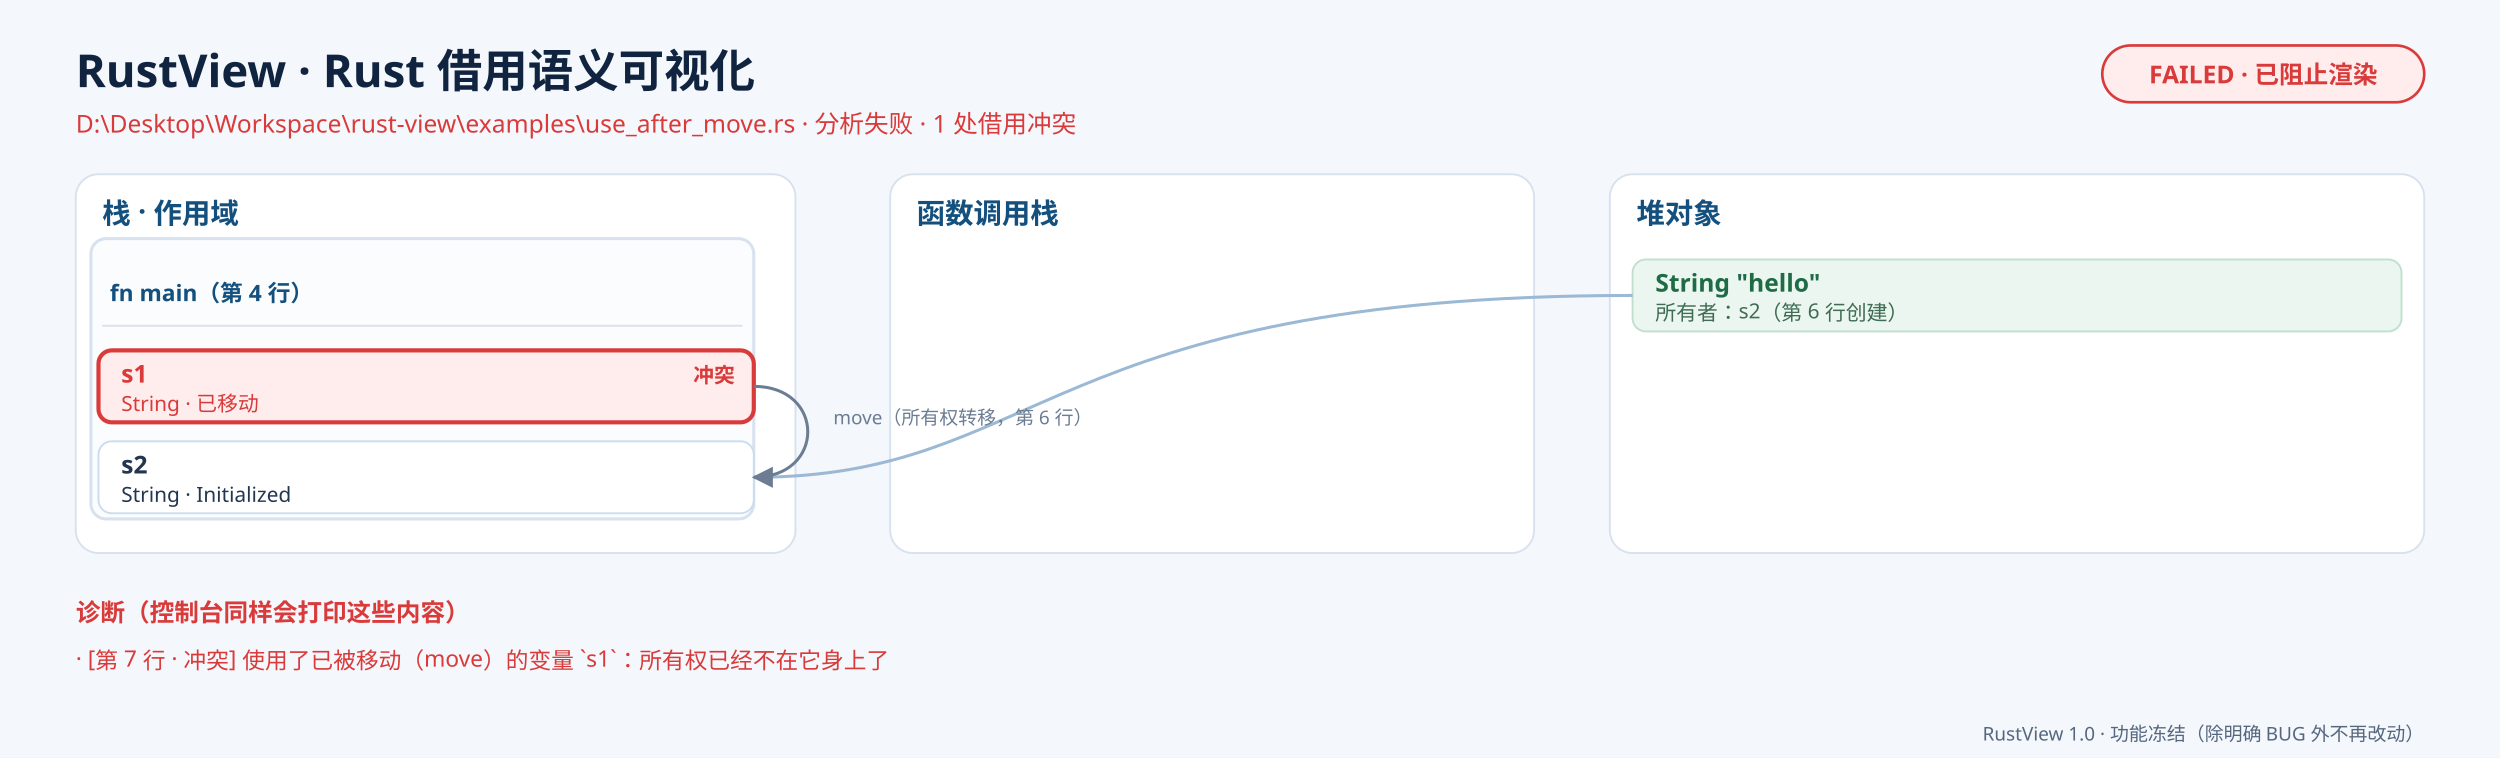
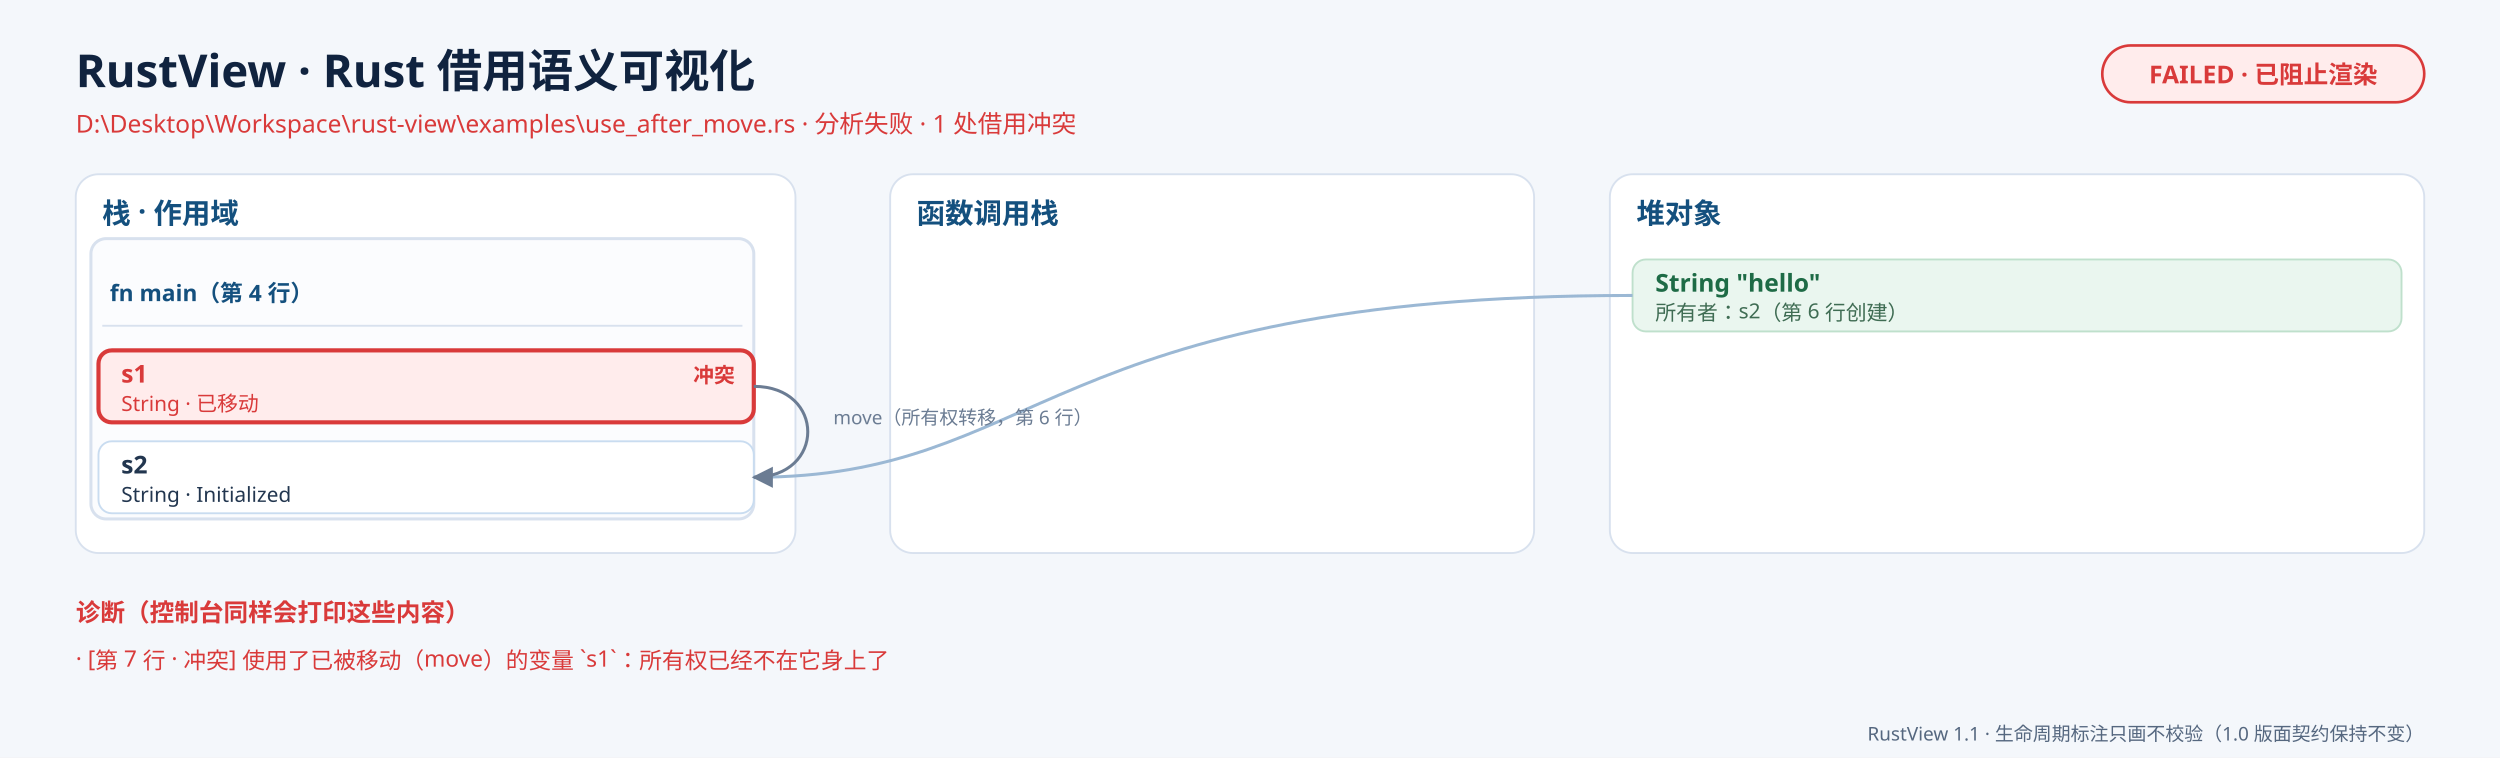
<svg xmlns="http://www.w3.org/2000/svg" viewBox="0 0 1320 400" width="1320" height="400" font-family="'Microsoft YaHei', 'Segoe UI', 'Noto Sans SC', sans-serif">
  <defs>
    <marker id="rv-arrow-move" viewBox="0 0 10 10" refX="9" refY="5" markerWidth="7" markerHeight="7" orient="auto">
      <path d="M 0 0 L 10 5 L 0 10 z" fill="#6b7c93" />
    </marker>
    <marker id="rv-arrow-imm" viewBox="0 0 10 10" refX="9" refY="5" markerWidth="7" markerHeight="7" orient="auto">
      <path d="M 0 0 L 10 5 L 0 10 z" fill="#2f7fd1" />
    </marker>
    <marker id="rv-arrow-mut" viewBox="0 0 10 10" refX="9" refY="5" markerWidth="7" markerHeight="7" orient="auto">
      <path d="M 0 0 L 10 5 L 0 10 z" fill="#e08a1e" />
    </marker>
    <marker id="rv-arrow-bad" viewBox="0 0 10 10" refX="9" refY="5" markerWidth="7" markerHeight="7" orient="auto">
      <path d="M 0 0 L 10 5 L 0 10 z" fill="#d93a3a" />
    </marker>
  </defs>
  <rect x="0" y="0" width="1320" height="400" rx="0" fill="#f4f7fb" />
  <text x="40" y="46" font-family="'Microsoft YaHei', 'Segoe UI', 'Noto Sans SC', sans-serif" font-size="24" fill="#10233f" font-weight="700">RustView · Rust 借用语义可视化</text>
  <text x="40" y="70" font-family="'Microsoft YaHei', 'Segoe UI', 'Noto Sans SC', sans-serif" font-size="13" fill="#d93a3a">D:\Desktop\Workspace\rust-view\examples\use_after_move.rs · 分析失败 · 1 处借用冲突</text>
  <rect x="1110" y="24" width="170" height="30" rx="15" fill="#ffecec" stroke="#d93a3a" stroke-width="1.4" />
  <text x="1195" y="44" font-family="'Microsoft YaHei', 'Segoe UI', 'Noto Sans SC', sans-serif" font-size="13" fill="#d93a3a" font-weight="700" text-anchor="middle">FAILED · 已阻止渲染</text>
  <rect x="40" y="92" width="380" height="200" rx="12" fill="#ffffff" stroke="#d8e1ee" stroke-width="1" />
  <rect x="470" y="92" width="340" height="200" rx="12" fill="#ffffff" stroke="#d8e1ee" stroke-width="1" />
  <rect x="850" y="92" width="430" height="200" rx="12" fill="#ffffff" stroke="#d8e1ee" stroke-width="1" />
  <text x="54" y="118" font-family="'Microsoft YaHei', 'Segoe UI', 'Noto Sans SC', sans-serif" font-size="15" fill="#14507e" font-weight="700">栈 · 作用域</text>
  <text x="484" y="118" font-family="'Microsoft YaHei', 'Segoe UI', 'Noto Sans SC', sans-serif" font-size="15" fill="#14507e" font-weight="700">函数调用栈</text>
  <text x="864" y="118" font-family="'Microsoft YaHei', 'Segoe UI', 'Noto Sans SC', sans-serif" font-size="15" fill="#14507e" font-weight="700">堆对象</text>
  <rect x="48" y="126" width="350" height="148" rx="8" fill="#fbfcfe" stroke="#d8e1ee" stroke-width="1.6" />
  <line x1="54" y1="172" x2="392" y2="172" stroke="#d8e1ee" stroke-width="1" />
  <text x="58" y="159" font-family="'Microsoft YaHei', 'Segoe UI', 'Noto Sans SC', sans-serif" font-size="12" fill="#14507e" font-weight="700">fn main（第 4 行）</text>
  <rect x="52" y="185" width="346" height="38" rx="7" fill="#ffecec" stroke="#d93a3a" stroke-width="2.2" />
  <text x="64" y="202" font-family="'Microsoft YaHei', 'Segoe UI', 'Noto Sans SC', sans-serif" font-size="13" fill="#d93a3a" font-weight="700">s1</text>
  <text x="64" y="217" font-family="'Microsoft YaHei', 'Segoe UI', 'Noto Sans SC', sans-serif" font-size="11" fill="#d93a3a">String · 已移动</text>
  <text x="388" y="202" font-family="'Microsoft YaHei', 'Segoe UI', 'Noto Sans SC', sans-serif" font-size="11" fill="#d93a3a" font-weight="700" text-anchor="end">冲突</text>
  <rect x="52" y="233" width="346" height="38" rx="7" fill="#ffffff" stroke="#c9dcf0" stroke-width="1" />
  <text x="64" y="250" font-family="'Microsoft YaHei', 'Segoe UI', 'Noto Sans SC', sans-serif" font-size="13" fill="#22364f" font-weight="700">s2</text>
  <text x="64" y="265" font-family="'Microsoft YaHei', 'Segoe UI', 'Noto Sans SC', sans-serif" font-size="11" fill="#22364f">String · Initialized</text>
  <rect x="862" y="137" width="406" height="38" rx="7" fill="#eaf6ef" stroke="#bfe0cc" stroke-width="1" />
  <text x="874" y="154" font-family="'Microsoft YaHei', 'Segoe UI', 'Noto Sans SC', sans-serif" font-size="13" fill="#1e6b46" font-weight="700">String "hello"</text>
  <text x="874" y="169" font-family="'Microsoft YaHei', 'Segoe UI', 'Noto Sans SC', sans-serif" font-size="11" fill="#3f6c53">所有者：s2（第 6 行创建）</text>
  <path d="M 398 252 C 550 252, 550 156, 862 156" fill="none" stroke="#9bb8d4" stroke-width="1.6" />
  <path d="M 398 204 C 436 204, 436 252, 398 252" fill="none" stroke="#6b7c93" stroke-width="1.6" marker-end="url(#rv-arrow-move)" />
  <text x="440" y="224" font-family="'Microsoft YaHei', 'Segoe UI', 'Noto Sans SC', sans-serif" font-size="10" fill="#6b7c93">move（所有权转移，第 6 行）</text>
  <text x="40" y="328" font-family="'Microsoft YaHei', 'Segoe UI', 'Noto Sans SC', sans-serif" font-size="13" fill="#d93a3a" font-weight="700">诊断（控制台同样会打印这些内容）</text>
  <text x="40" y="352" font-family="'Microsoft YaHei', 'Segoe UI', 'Noto Sans SC', sans-serif" font-size="12" fill="#d93a3a">· [第 7 行 · 冲突] 使用了已被移动（move）的变量 `s1`：所有权已经不在它身上了</text>
-   <text x="1280" y="391" font-family="'Microsoft YaHei', 'Segoe UI', 'Noto Sans SC', sans-serif" font-size="10" fill="#55677f" text-anchor="end">RustView 1.0 · 功能冻结（除明确 BUG 外不再改动）</text>
+   <text x="1280" y="391" font-family="'Microsoft YaHei', 'Segoe UI', 'Noto Sans SC', sans-serif" font-size="10" fill="#55677f" text-anchor="end">RustView 1.1 · 生命周期标注只画不校验（1.0 版面契约保持不变）</text>
</svg>
